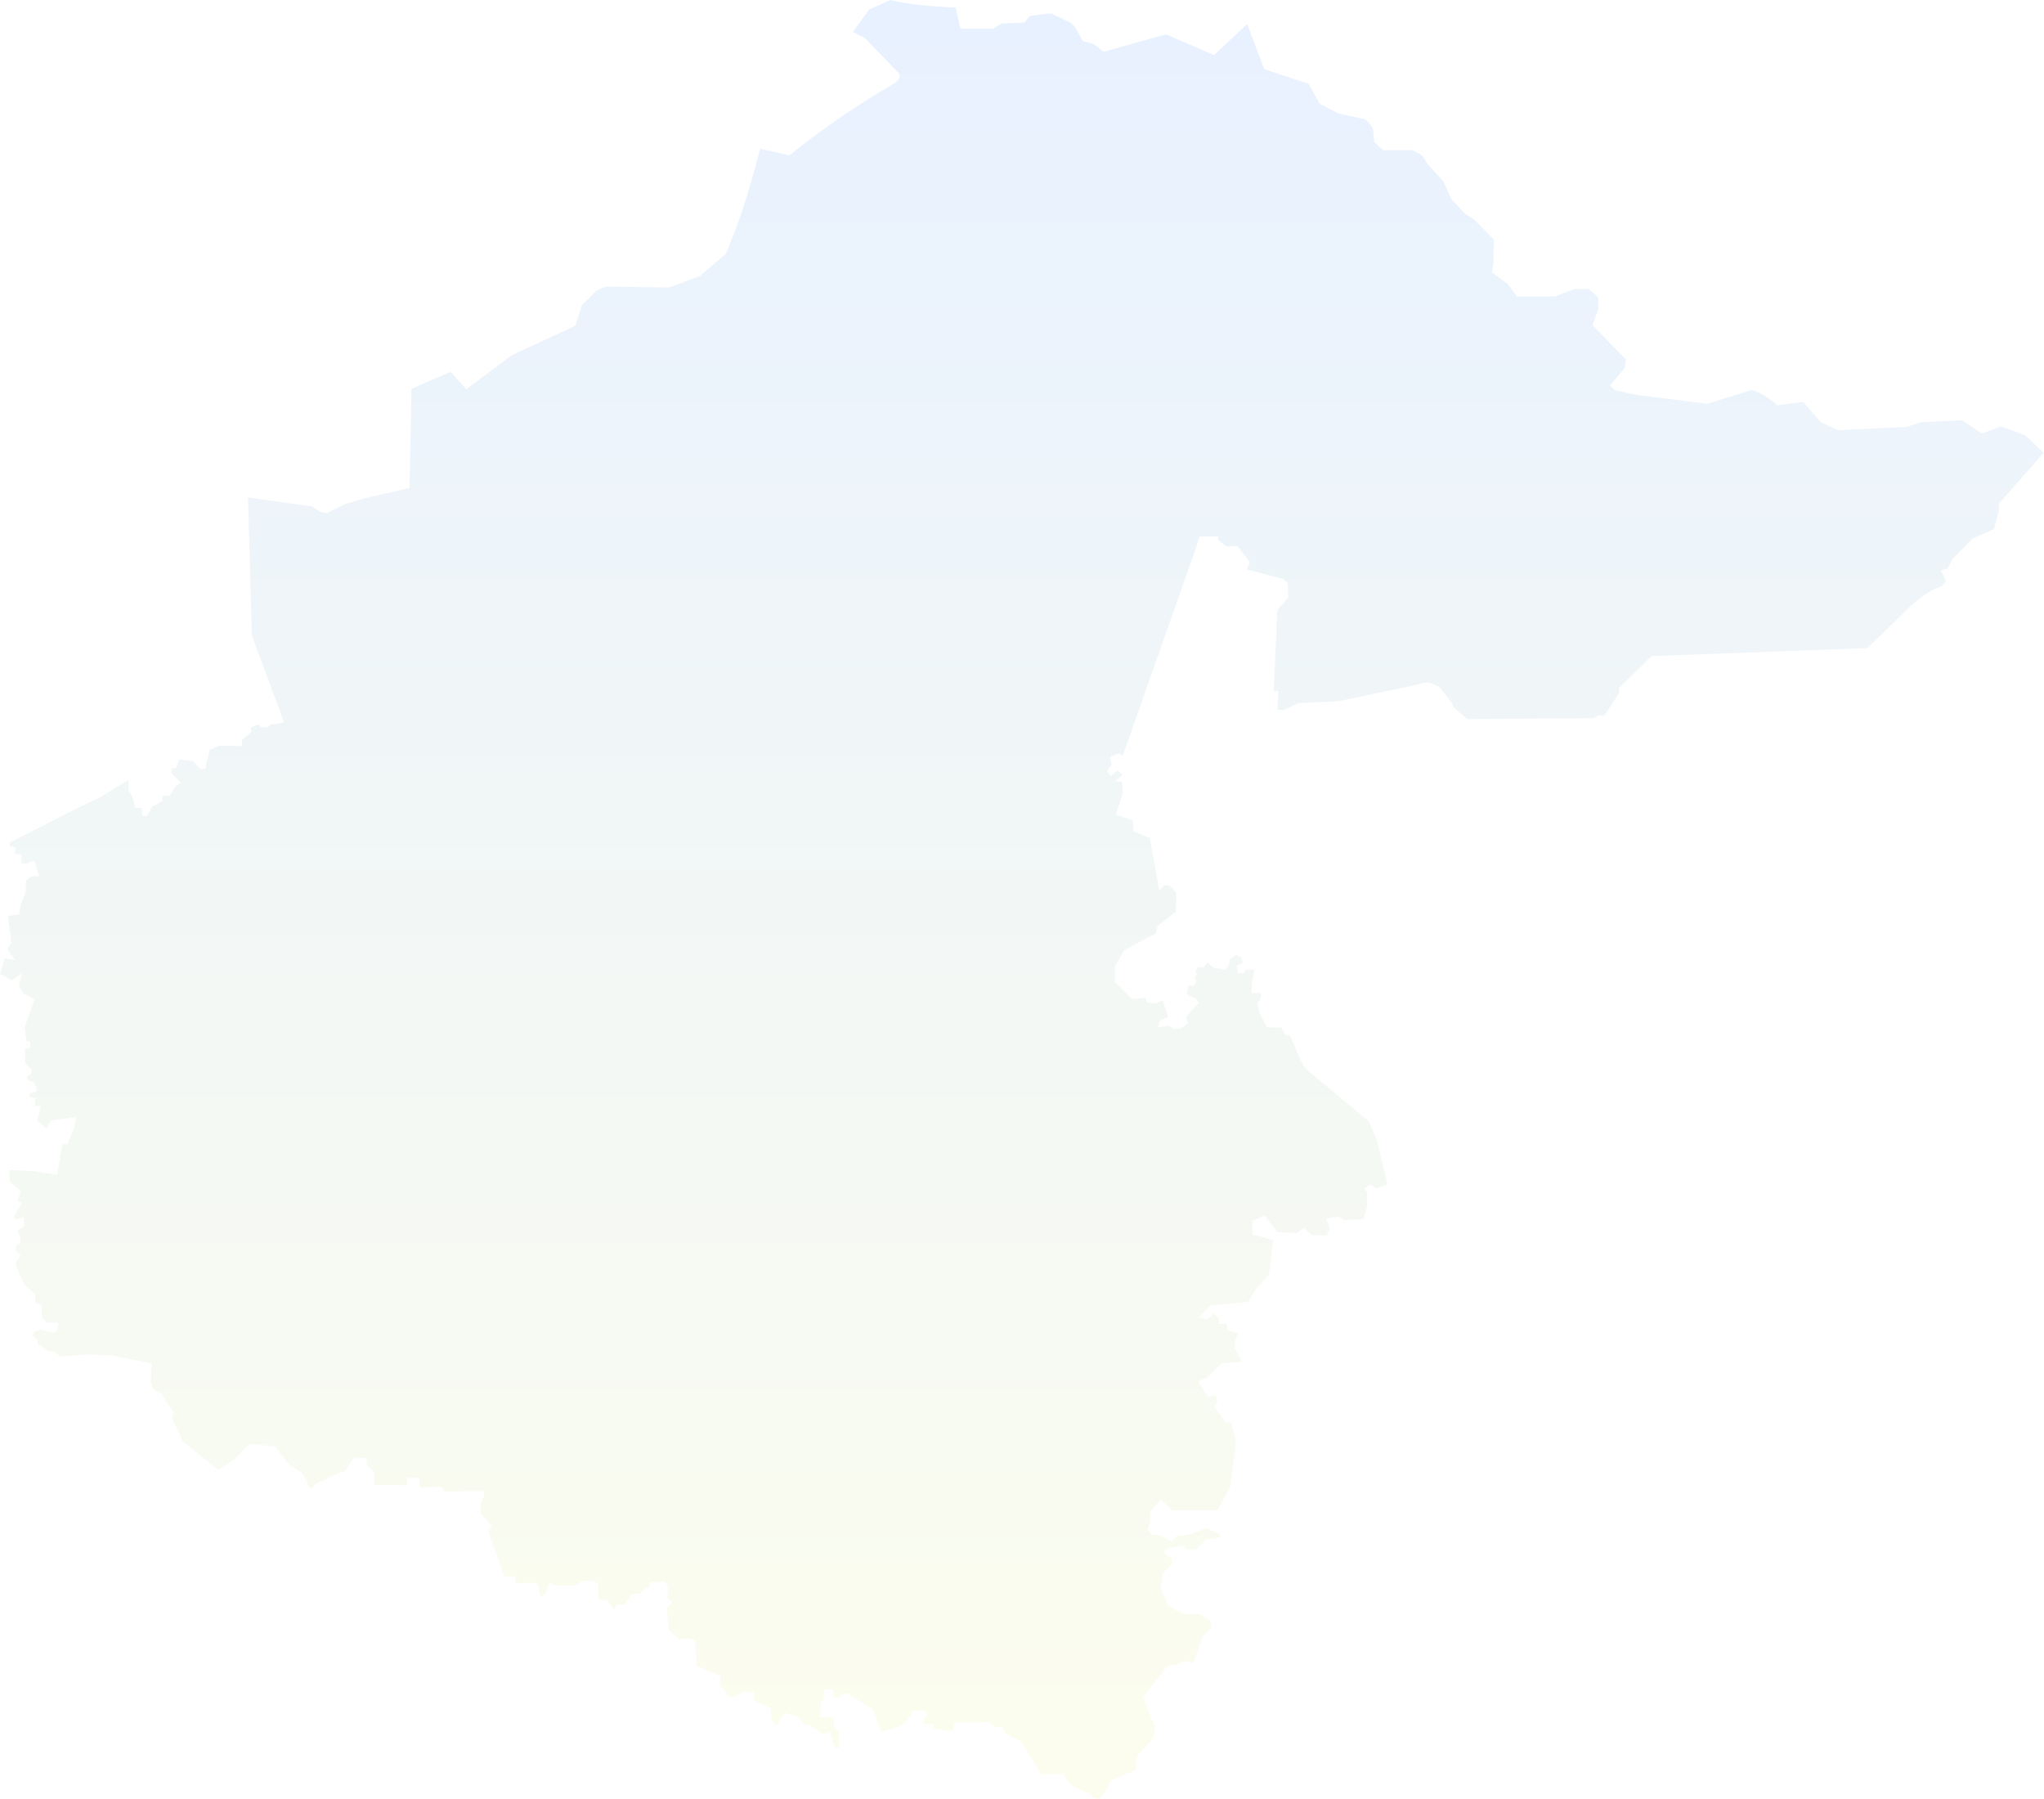
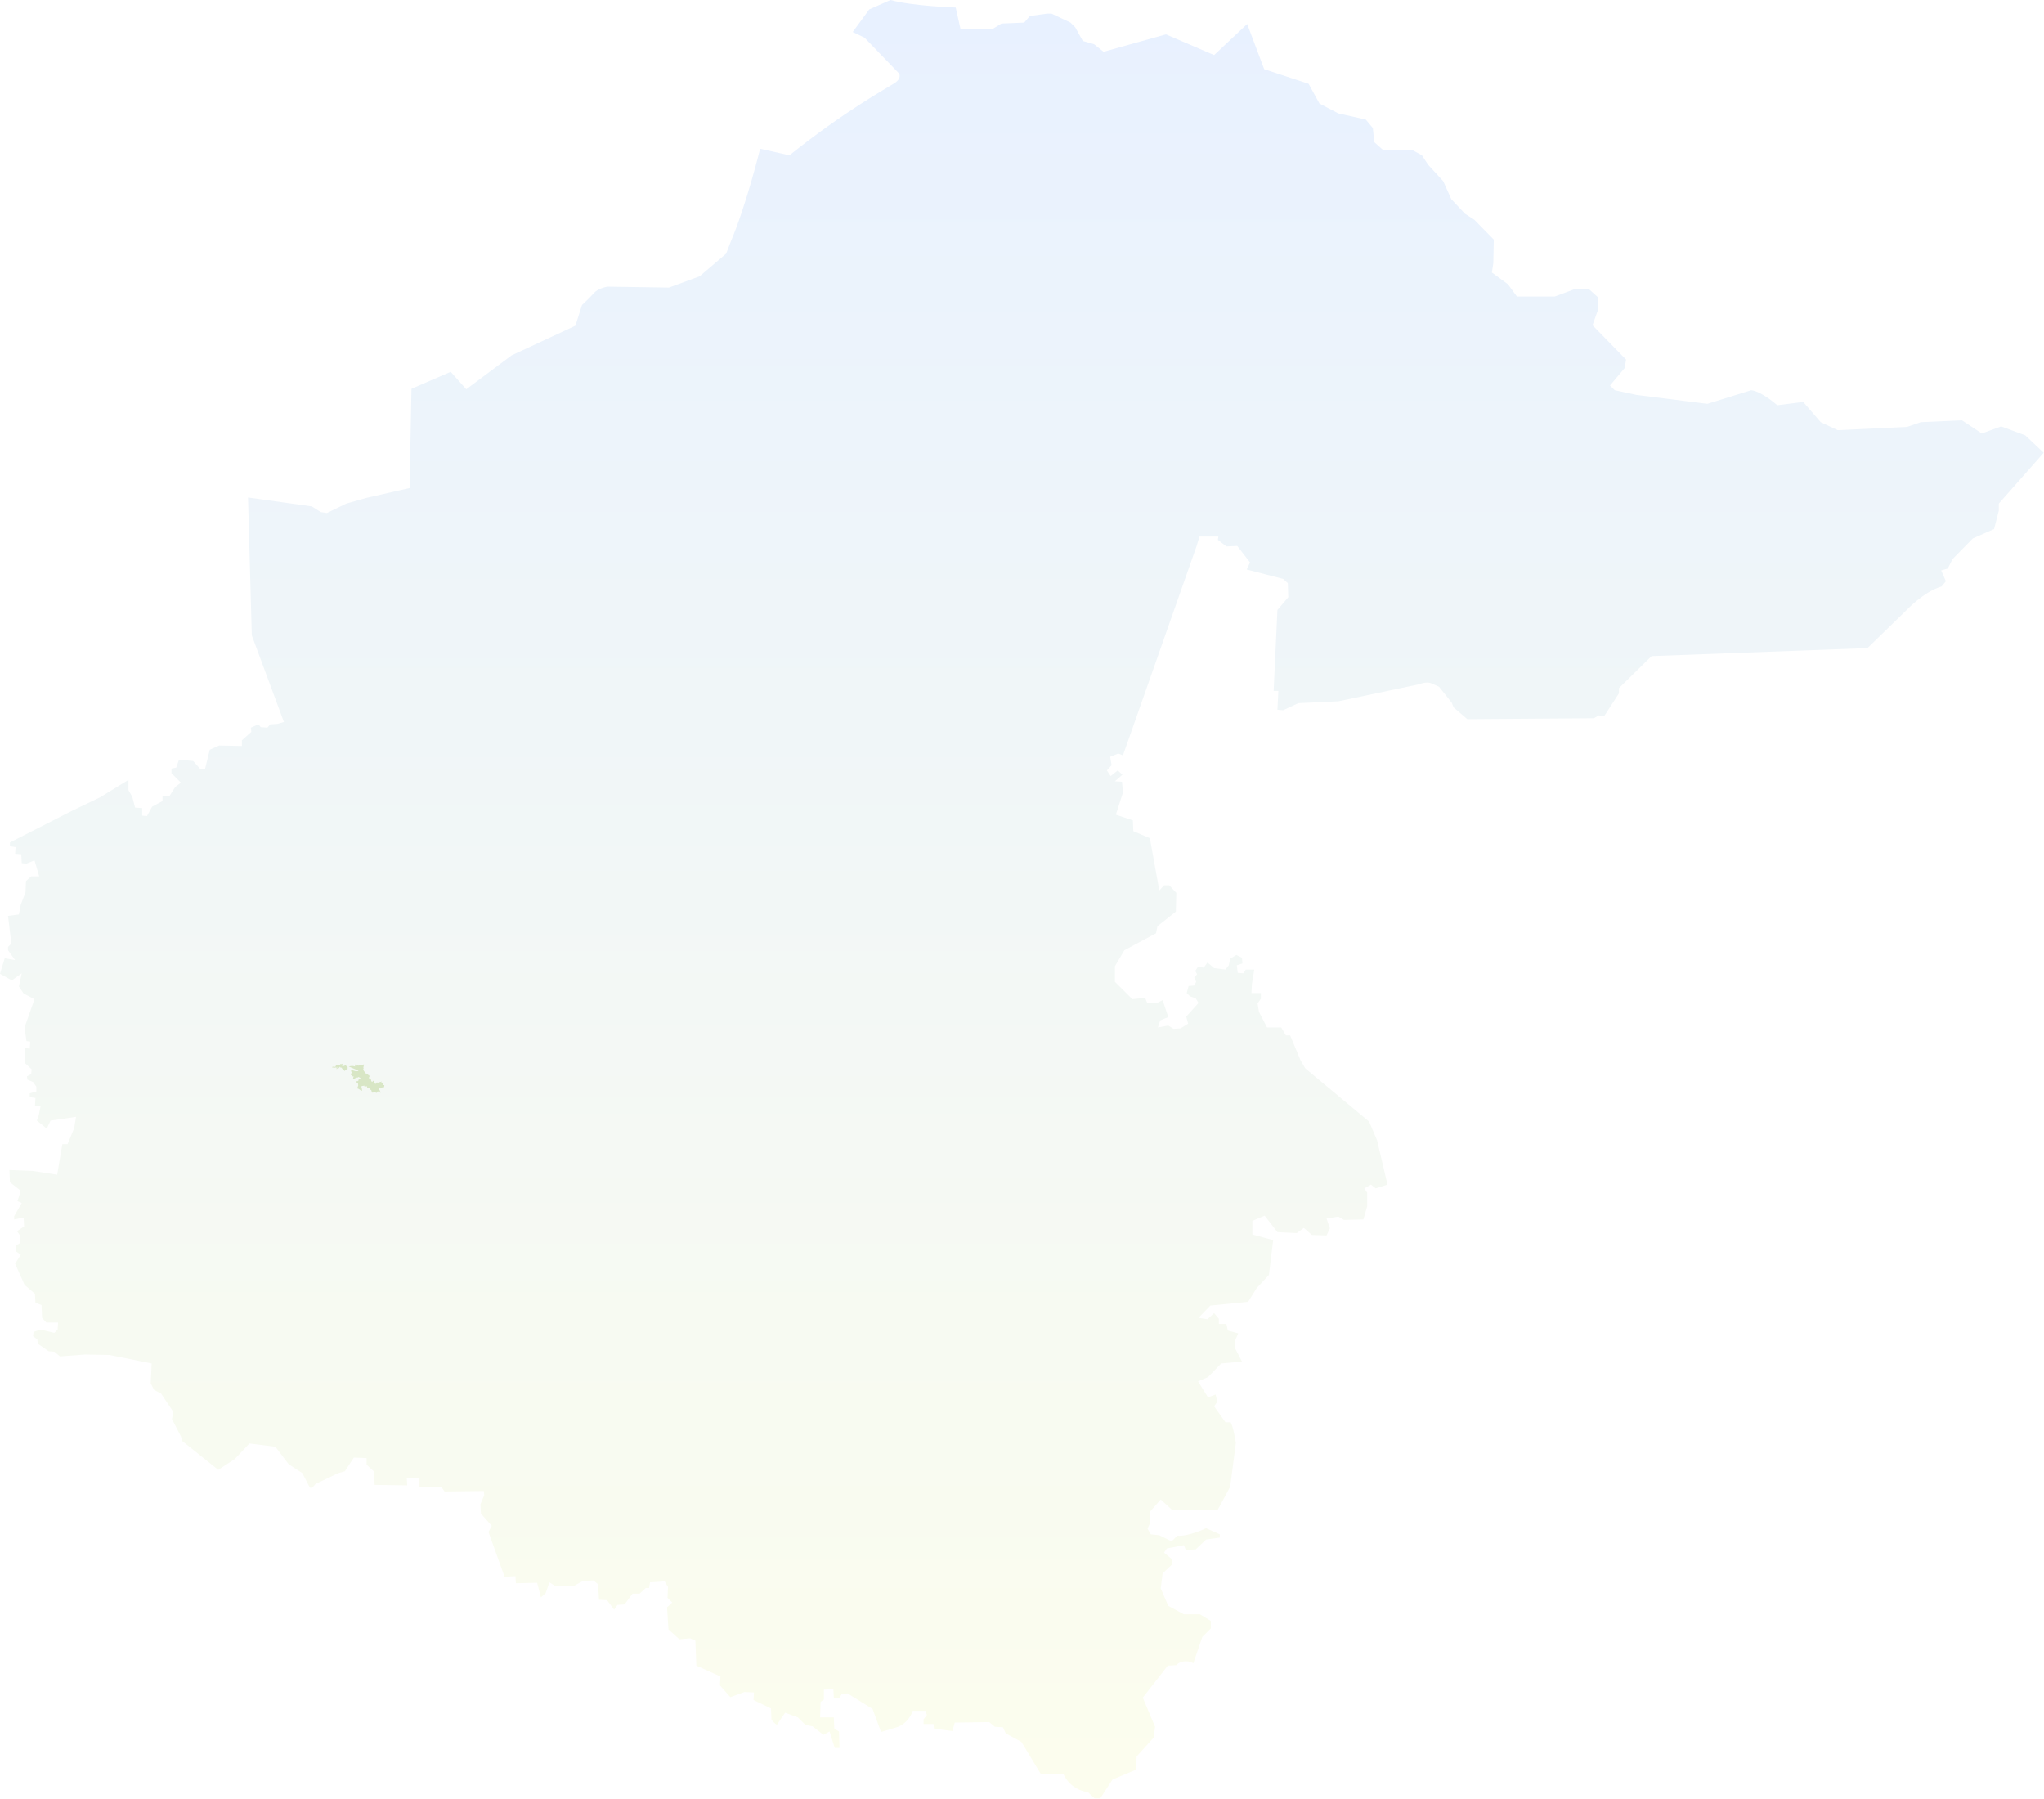
<svg xmlns="http://www.w3.org/2000/svg" width="1255" height="1104" viewBox="0 0 1255 1104" fill="none">
-   <mask id="mask0_3499_9916" style="mask-type:alpha" maskUnits="userSpaceOnUse" x="0" y="0" width="1255" height="1105">
+   <mask id="mask0_3911_12428" style="mask-type:alpha" maskUnits="userSpaceOnUse" x="0" y="0" width="1255" height="1105">
    <path d="M732.695 1021.08L738.206 1004.9L743.427 999.697V995.074L736.756 991.029H726.893L717.321 985.828L712.68 975.138L713.841 965.892L719.352 960.691L719.642 957.224L714.711 953.179L716.451 950.579L726.893 948.556L728.054 951.446L734.145 951.157L740.526 945.089L748.938 943.934V941.911L740.526 938.155C740.526 938.155 729.794 943.356 722.833 942.778L719.352 946.245L711.81 942.489L706.589 941.911L704.559 938.444L706.009 935.266L706.299 927.753L712.68 920.53L719.932 927.176H747.488L755.319 912.729L758.8 885.859C758.8 885.859 757.35 876.035 755.61 873.146H752.419L745.457 863.322L747.488 860.433L746.328 856.099L741.687 857.832L735.595 848.009L741.687 845.409L749.808 837.03L762.571 835.874L758.22 827.495L758.51 822.583L760.251 818.538L753.869 816.805L752.999 812.759H748.358V809.581L745.457 806.114L741.397 809.87L735.885 809.003L743.137 801.491L754.739 800.335L766.342 799.18L771.563 790.801L779.104 782.711L781.715 761.33L768.952 757.863V749.484L776.494 746.306L784.326 756.418L796.218 756.996L800.569 753.818L805.5 758.152L814.492 758.441L816.522 754.107L814.492 748.039L821.743 746.883L825.224 748.906L837.117 748.617L839.437 740.527V732.148L837.697 729.548L841.758 727.236L844.658 729.548L851.91 727.236L845.529 700.077L840.597 688.52L801.439 655.871L798.539 650.959L792.157 635.645H789.547L786.646 630.734H777.944L773.013 621.199L772.143 615.998L774.173 613.109V609.642H768.372L768.662 604.152L770.113 595.195H764.892L763.441 597.507L759.96 597.218L759.38 592.595L762.861 591.439L762.571 587.972L759.09 586.238L755.319 588.55L754.449 592.595L752.419 595.195L745.457 594.328L741.397 590.861L739.076 594.04L735.595 593.462L733.855 596.062L735.015 598.085L733.275 600.107L734.435 602.708L733.275 605.019L729.794 605.308L728.634 609.642L730.664 611.664L734.145 612.82L735.885 615.709L728.344 624.088L729.504 628.422L724.863 631.312L720.512 631.6L717.321 629.578L710.94 630.734L712.39 626.4L717.321 624.377L713.841 613.976L709.78 615.998L704.269 615.42L703.108 612.531L695.277 613.398L684.544 602.708V593.173L690.346 583.349L709.78 572.948L710.65 568.614L721.962 559.657L722.253 548.1L717.902 543.477H714.711L711.81 546.655L706.009 514.584L695.857 510.25L695.567 503.605L685.125 500.137L689.476 486.558L688.896 479.912L684.544 479.623L689.185 475.578L686.285 472.978L681.934 476.445L679.613 472.978L682.514 469.8L681.644 464.599L686.575 462.577L689.476 463.732L734.725 335.159L736.465 329.38H748.068L747.778 331.402L752.999 335.447L759.67 335.159L767.502 345.271L765.472 349.605L787.806 355.384L790.707 357.984L790.997 366.652L784.326 374.453L782.005 424.149H784.906L784.326 435.706L787.806 435.995L797.088 431.661L821.743 430.505L871.054 420.104C871.054 420.104 875.985 418.081 878.886 419.526L883.527 421.548L891.358 431.372L892.518 434.261L900.93 441.485L978.667 440.907L981.567 439.173L985.048 439.462L994.04 425.594V422.415L1014.05 402.768L1146.61 397.856L1170.4 374.742C1170.4 374.742 1181.13 363.185 1192.15 360.006L1194.76 356.828L1191.86 350.183L1195.92 349.027L1198.82 343.249L1211.3 330.536L1224.35 324.757L1227.25 313.489V309.155L1254.8 277.95L1243.49 267.26L1228.7 261.77L1216.81 266.104L1204.62 258.014L1179.39 259.17L1170.98 262.059L1128.34 264.082L1117.9 259.17L1107.16 246.746L1091.21 248.769C1091.21 248.769 1081.93 240.39 1075.26 239.523L1048.28 247.902L1004.77 242.412L991.429 239.523L988.529 236.633L997.521 225.943L998.391 220.742L977.796 199.65L981.277 189.827V182.604L975.476 177.403H967.064L954.592 182.026H931.387L925.875 174.514L916.013 167.29L916.884 161.512L917.174 147.065L905.281 134.93L899.48 131.174L891.068 122.217L886.137 111.238L876.855 101.125L873.084 95.347L867.283 92.169H849.299L843.788 87.257L842.918 78.589L838.567 73.388L821.743 69.632L810.141 63.565L803.47 51.429L776.204 42.473L765.762 14.735L745.457 33.805L715.871 21.092L677.583 31.782L671.782 27.159L664.82 25.137L660.179 16.758L657.279 13.869L645.676 8.379H642.776L632.334 9.824L628.853 13.869L614.93 14.447L609.709 17.625H589.695L586.794 4.623C586.794 4.623 560.108 3.756 546.765 0L533.713 5.779L523.561 19.647L530.812 23.114L551.987 45.073C551.987 45.073 554.017 47.962 549.086 51.141C544.155 54.319 518.63 68.187 484.692 95.347L466.708 91.302C466.708 91.302 458.297 125.684 448.725 148.221L445.824 155.733L429.581 169.602L410.727 176.536L373.019 175.958C373.019 175.958 367.218 176.825 364.607 180.003C361.706 183.181 357.355 187.226 357.355 187.226L353.295 199.939L314.136 218.142L286.29 238.945L276.718 228.255L252.643 238.656L251.483 299.62L224.797 305.688L212.615 309.155L200.722 314.933L196.952 314.356L191.44 310.888L152.282 305.399L154.603 390.055L174.327 443.218L170.266 444.374L165.915 444.663L164.175 446.685L160.114 446.396L158.663 444.663L154.023 446.685L154.313 449.286L148.511 454.487V457.954L134.588 457.665L128.787 460.265L125.887 472.111H122.986L118.635 467.199L109.933 466.333L108.193 471.244L105.292 471.822V474.712L111.093 480.49L107.613 483.091L104.132 488.58H99.781V491.758L93.4 495.226L90.209 501.004L87.308 500.715V496.092L82.957 495.803L81.217 489.158L78.897 485.113V478.757L61.493 489.447L44.089 497.826L6.091 517.184V519.496L9.572 520.074L9.282 524.119L13.053 524.407L13.343 529.897L16.243 530.186L21.174 528.164L24.075 537.987H19.144L15.953 540.876L15.663 547.811L12.763 555.323L11.602 561.391L4.931 562.257L6.671 576.704L6.961 579.304L4.931 581.327V583.349L9.282 589.417L2.901 588.261L0 597.796L7.252 601.841L13.343 597.507L11.602 605.597L14.503 609.931L21.174 613.398L15.083 630.734L16.243 639.113L18.564 639.402L18.274 643.735L15.373 643.447V652.692L19.434 656.448L19.144 659.338L16.534 660.782L16.824 662.805L20.304 664.25L22.335 667.139V670.028L18.274 671.184V673.495L21.755 674.073L21.465 678.985H24.945L23.785 684.763L22.625 687.942L28.716 692.854L31.037 687.942L46.7 685.63L45.54 692.565L41.479 702.388H38.288L35.097 721.169L20.304 718.857L5.801 718.279L6.091 725.792L12.763 730.992L10.732 737.349L13.343 738.505L8.702 746.594V748.617L14.503 747.461L14.793 752.951L10.442 755.84L12.473 758.73V763.064L9.862 764.508V768.264L12.763 770.287L9.282 775.776L15.083 788.778L21.465 794.268L21.755 799.758L25.525 801.202L25.815 809.003L28.426 811.893H35.678L35.388 816.227L33.357 818.249L24.945 816.227L20.594 817.671L20.304 820.272L22.915 822.294L23.205 824.894L29.876 829.517L33.357 829.806L36.838 832.696L52.211 831.54L67.294 831.829L93.11 837.03L92.82 843.675L92.529 849.165L94.56 853.21L98.911 855.521L106.452 866.789L105.582 871.123L111.093 881.814L111.964 884.703L134.008 902.328L144.16 895.682L153.152 886.148L169.106 888.17L177.227 898.861L185.639 904.35L190.28 913.307H191.73L193.761 910.995L207.684 904.35L211.745 903.194L217.256 894.815L225.088 895.104V899.149L229.729 903.483L230.019 911.573L250.033 911.862L249.743 907.239H257.574V913.018L270.917 912.729L272.948 915.618L297.023 915.329L297.313 917.93L294.992 923.42L295.282 929.198L301.954 936.71L299.923 940.466L309.785 967.915L316.457 967.626L316.747 971.96L329.8 971.671L332.12 980.628L335.021 978.027L337.341 971.382L340.532 973.404H352.714L357.936 970.515L364.317 970.226L367.218 972.538L367.798 982.072L372.729 982.361L377.08 988.14L379.11 985.25L383.461 984.962L388.392 978.316H392.743L396.514 974.849H398.544L399.124 971.382L408.116 970.804L410.147 974.271L409.857 980.917L412.757 983.806L409.566 986.695L410.437 1000.27L417.108 1006.34L423.779 1005.76L426.97 1007.21L427.55 1022.52L442.343 1029.17L442.053 1034.66L448.435 1041.88L457.137 1038.7L462.938 1038.99L462.648 1043.61L473.38 1048.81L473.67 1055.75C473.67 1055.75 476.571 1059.22 477.151 1058.64C477.441 1058.06 482.082 1051.42 482.082 1051.42L489.913 1054.3L494.554 1058.93L498.905 1059.79L505.577 1065L509.348 1062.97L512.538 1073.09H515.439L515.149 1062.97L512.248 1061.24L511.958 1054.3H503.546L503.836 1044.77L505.867 1043.33V1037.26L511.668 1036.97L511.958 1042.17H515.439L516.889 1039.86L520.37 1039.57L535.743 1049.1L540.964 1063.26L550.536 1060.37C550.536 1060.37 557.498 1058.64 560.398 1050.26H568.23L569.1 1052.86L567.07 1055.46V1058.35H573.161L573.451 1061.24L584.763 1062.68L586.214 1057.48L607.388 1057.19L610.869 1060.08L615.8 1060.37L617.54 1064.13L627.112 1069.33L639.005 1088.98H652.928C652.928 1088.98 656.409 1098.51 668.011 1100.24L672.072 1104H675.553L683.094 1092.44L697.597 1086.38L697.887 1078.29L708.33 1066.73L709.2 1060.08L701.658 1042.17L717.031 1022.52L722.253 1022.23C723.413 1020.5 728.344 1018.48 732.695 1021.08Z" fill="#E0E0E0" />
  </mask>
-   <g mask="url(#mask0_3499_9916)">
-     <rect x="-89.855" width="1376.19" height="1257.96" fill="url(#paint0_linear_3499_9916)" />
+   <g mask="url(#mask0_3911_12428)">
+     <rect x="-89.855" width="1376.19" height="1257.96" fill="url(#paint0_linear_3911_12428)" />
  </g>
+   <path d="M213.377 654.863L213.446 655.614L213.377 656.587L213.446 656.768L213.155 657.059L212.85 656.851H212.669H212.475V656.503L212.059 656.768L211.782 657.56L211.49 657.379V656.851L210.922 656.768L210.811 657.629L210.464 657.504L210.672 656.684V656.406L210.464 656.503L209.687 655.447L208.633 655.252V655.002L208.342 654.932L208.189 655.725H207.343L206.802 656.35L206.483 656.1L207.01 655.614V655.002H206.691L206.774 655.669H206.566L206.358 655.252L205.762 655.447L205.456 655.252V655.614H205.262V655.252L204.153 655.447L204 655.197L204.153 654.863H205.165L205.137 655.044L205.387 655.002L205.456 654.863H205.651V655.044L206.108 654.724L206.275 653.931L207.717 653.779L207.828 653.667L208.744 653.779L208.883 653.264H209.687L209.951 653.083L210.159 653L210.297 653.431L209.784 653.834L210.075 654.043V654.376L210.45 654.432L210.672 654.599L211.782 654.126L212.35 654.043L212.669 654.474L213.252 654.779L213.377 654.863Z" fill="#D8E6C5" />
+   <path d="M214.126 654.724L215.291 654.474L216.303 654.39L217.025 654.474L217.968 654.724L218.079 653.751L218.245 653.5L218.481 653.153L218.925 653.375L218.842 653.57L219.05 653.626L218.925 653.987H219.05L219.105 654.237L219.716 654.112V653.89H220.035V654.237L221.339 653.89L222.906 653.987L223.003 653.5H223.461V654.112L223.294 654.39L223.1 655.502V655.641H223.294L222.906 656.893L223.294 657.254H223.461L223.364 657.629L223.461 657.741L224.029 657.88V657.991H224.099L223.946 658.769L225.916 659.353L226.152 660.048H226.679L226.887 661.188L226.374 661.522L226.97 662.426L227.345 662.203L228.01 663.246L227.844 663.427L228.01 663.816L228.551 664.15L229.217 663.51H229.536L229.827 663.983L229.938 664.72L229.827 665.025L230.341 665.303H230.937V664.942L230.882 664.72L231.561 664.455L231.825 664.72L232.768 664.386L233.822 664.15L234.377 663.913L234.141 664.567L233.961 664.942L234.141 665.025L234.627 664.72L234.807 664.567H235.112V666.165H236L235.834 667.458H234.807V667.681L234.904 667.834L234.557 668.14H234.377L234.044 667.834L233.822 668.265L233.642 668.056L233.267 667.973L232.837 667.458L232.324 667.834L232.713 668.14L232.56 668.418L232.491 668.696L232.713 669.224L233.018 669.446L233.392 669.321V669.585L233.267 669.752V669.989L233.642 670.155H233.961V670.475L233.642 670.781L233.517 670.85L232.56 669.891L232.172 670.058L231.561 670.155L231.672 670.475L231.298 670.92L231.034 670.781L230.937 670.92L230.216 670.336L230.049 670.475L229.938 670.155L229.3 670.336L228.898 670.92L228.496 670.559L228.607 670.42L228.205 670.155L228.01 669.321L227.747 669.071H227.553L227.248 668.946L226.72 668.056L225.319 667.834L225.458 667.152L225.236 666.861L223.766 667.097V666.485L222.018 666.749L221.907 667.375L222.115 667.75L222.337 669.641L221.63 669.432L220.423 668.626L220.049 668.418L219.452 668.195L219.73 667.583L219.452 667.5L219.938 666.582L219.854 665.429L219.646 664.789L218.661 664.358V663.774H219.563L220.257 663.176L220.049 662.871L220.603 662.426L220.825 662.676L221.519 662.203L221.047 661.633L220.52 661.341L220.049 661.188L219.563 661.522H218.731L218.023 661.967L217.358 662.426L216.817 662.273V661.703L217.136 661.049V660.827L216.303 660.757V660.299L215.499 659.993L215.416 659.882L215.984 658.13L215.665 657.963V657.657L215.416 657.56L215.499 657.379L216.165 656.976L218.315 657.629L219.619 657.602L220.007 657.435L220.09 657.296L214.126 654.724Z" fill="#D8E6C5" />
  <defs>
-     <linearGradient id="paint0_linear_3499_9916" x1="598.239" y1="0" x2="598.239" y2="1257.96" gradientUnits="userSpaceOnUse">
+     <linearGradient id="paint0_linear_3911_12428" x1="598.239" y1="0" x2="598.239" y2="1257.96" gradientUnits="userSpaceOnUse">
      <stop stop-color="#E8F1FF" />
      <stop offset="1" stop-color="#FFFFEB" />
    </linearGradient>
  </defs>
</svg>
